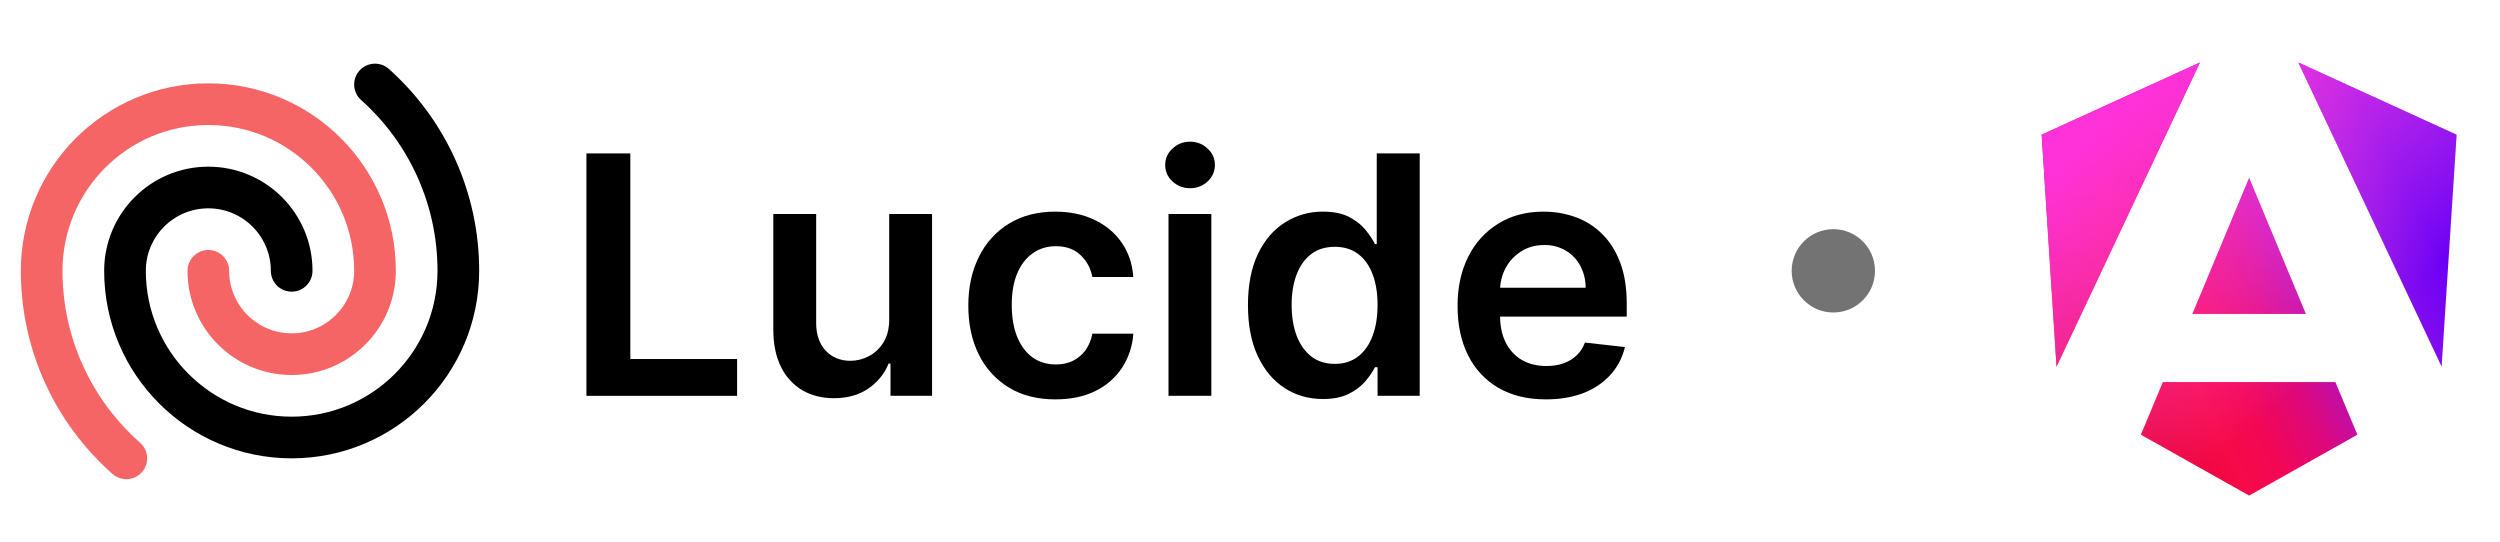
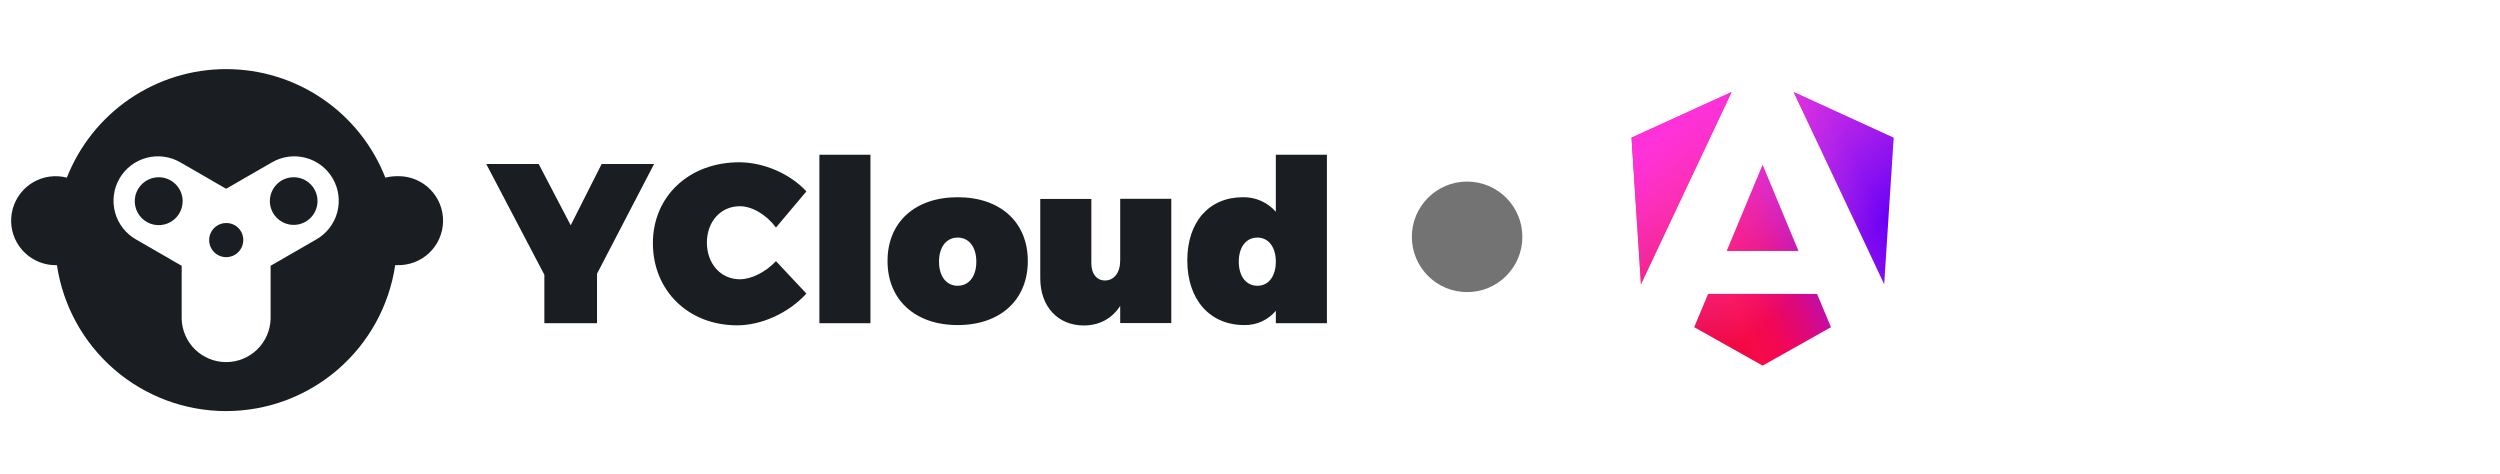
- <svg xmlns="http://www.w3.org/2000/svg" fill="none" viewBox="0 -2 120 26" class="package-ycloud-logo">
-   <path fill="currentColor" d="M74.202 17.17c-.875 0-1.63-.181-2.267-.545a3.694 3.694 0 0 1-1.46-1.557c-.341-.674-.512-1.468-.512-2.38 0-.898.17-1.686.512-2.364a3.867 3.867 0 0 1 1.443-1.591c.617-.383 1.342-.574 2.176-.574.538 0 1.045.087 1.523.261.48.17.905.436 1.272.796.371.36.663.818.875 1.375.212.553.319 1.212.319 1.977v.63h-7.154v-1.386h5.182a2.213 2.213 0 0 0-.256-1.05c-.166-.311-.4-.556-.699-.734a1.964 1.964 0 0 0-1.034-.267c-.42 0-.79.103-1.108.307-.318.2-.566.466-.744.796a2.289 2.289 0 0 0-.267 1.073v1.21c0 .508.093.944.278 1.307.186.36.445.637.779.83.333.19.723.284 1.17.284.3 0 .57-.041.813-.125.242-.087.452-.214.63-.38.178-.167.313-.374.404-.62l1.92.216c-.121.508-.352.95-.693 1.33a3.379 3.379 0 0 1-1.295.875c-.527.204-1.13.306-1.807.306Z" />
-   <path fill="currentColor" d="M63.498 17.153c-.685 0-1.299-.176-1.84-.528-.542-.352-.97-.864-1.285-1.534-.314-.67-.471-1.485-.471-2.443 0-.97.159-1.788.477-2.455.322-.67.756-1.176 1.301-1.517a3.344 3.344 0 0 1 1.824-.517c.512 0 .932.087 1.262.261.329.17.59.377.784.62.193.238.342.464.448.676h.086V5.364h2.062V17h-2.023v-1.375h-.125c-.106.212-.259.438-.46.676a2.53 2.53 0 0 1-.795.602c-.33.167-.745.25-1.245.25Zm.574-1.687c.436 0 .807-.117 1.114-.352.307-.239.54-.57.699-.995.159-.424.238-.918.238-1.483 0-.564-.08-1.055-.238-1.471-.156-.417-.387-.74-.693-.972-.303-.23-.676-.346-1.12-.346-.458 0-.84.119-1.147.358-.307.238-.538.568-.694.988-.155.42-.233.902-.233 1.443 0 .546.078 1.033.233 1.46.16.425.392.76.7 1.006.31.243.69.364 1.141.364Z" />
-   <path fill="currentColor" d="M56.088 17V8.273h2.057V17h-2.057Zm1.034-9.966a1.2 1.2 0 0 1-.84-.324 1.044 1.044 0 0 1-.353-.79c0-.31.117-.573.352-.79.235-.219.515-.329.841-.329.33 0 .61.11.841.33.235.216.352.479.352.79 0 .306-.117.57-.352.79a1.187 1.187 0 0 1-.84.323Z" />
-   <path fill="currentColor" d="M50.66 17.17c-.87 0-1.619-.19-2.244-.573a3.831 3.831 0 0 1-1.437-1.586c-.334-.678-.5-1.458-.5-2.34 0-.887.17-1.67.511-2.347a3.817 3.817 0 0 1 1.443-1.591c.625-.383 1.364-.574 2.216-.574.709 0 1.335.13 1.88.392.55.258.988.623 1.313 1.097.326.47.512 1.019.557 1.647h-1.966c-.08-.42-.269-.77-.568-1.05-.295-.285-.691-.427-1.187-.427-.42 0-.79.114-1.108.341-.319.223-.567.545-.745.966-.174.42-.261.924-.261 1.511 0 .595.087 1.106.261 1.534.175.425.419.752.733.983.319.228.692.341 1.12.341.303 0 .574-.056.812-.17.242-.118.445-.286.608-.506a1.94 1.94 0 0 0 .335-.801H54.4a3.427 3.427 0 0 1-.545 1.642 3.23 3.23 0 0 1-1.284 1.114c-.542.265-1.178.397-1.91.397Z" />
-   <path fill="currentColor" d="M42.682 13.33V8.272h2.057V17h-1.995v-1.551h-.09c-.198.489-.521.888-.972 1.199-.447.31-.998.466-1.654.466-.572 0-1.077-.127-1.517-.381a2.645 2.645 0 0 1-1.022-1.12c-.246-.492-.37-1.086-.37-1.784V8.273h2.057v5.238c0 .553.152.993.455 1.319.303.325.7.488 1.193.488.303 0 .596-.074.88-.221.285-.148.518-.368.7-.66.185-.295.278-.664.278-1.107Z" />
-   <path fill="currentColor" d="M28.148 17V5.364h2.108v9.869h5.125V17h-7.233Z" />
-   <path stroke="currentColor" stroke-linecap="round" stroke-linejoin="round" stroke-width="2" d="M14 11a4 4 0 0 0-8 0 8 8 0 0 0 16 0 11.97 11.97 0 0 0-4-8.944" />
-   <path stroke="#F56565" stroke-linecap="round" stroke-linejoin="round" stroke-width="2" d="M10 11a4 4 0 0 0 8 0 8 8 0 1 0-16 0c0 3.584 1.571 6.801 4.063 9" />
-   <circle cx="88" cy="11" r="2" fill="#737374" />
-   <path fill="url(#a)" d="m117.917 4.466-.719 11.135L110.322 1l7.595 3.466Zm-4.762 14.399-5.196 2.922-5.196-2.922 1.057-2.526h8.278l1.056 2.526h.001Zm-5.197-12.322 2.723 6.526h-5.445l2.723-6.526h-.001Zm-9.246 9.059L98 4.466 105.596 1l-6.884 14.602Z" />
-   <path fill="url(#b)" d="m117.917 4.466-.719 11.135L110.322 1l7.595 3.466Zm-4.762 14.399-5.196 2.922-5.196-2.922 1.057-2.526h8.278l1.056 2.526h.001Zm-5.197-12.322 2.723 6.526h-5.445l2.723-6.526h-.001Zm-9.246 9.059L98 4.466 105.596 1l-6.884 14.602Z" />
-   <defs>
-     <linearGradient id="a" x1="102.396" x2="118.171" y1="19.902" y2="12.299" gradientUnits="userSpaceOnUse">
-       <stop stop-color="#E40035" />
-       <stop offset=".24" stop-color="#F60A48" />
-       <stop offset=".35" stop-color="#F20755" />
-       <stop offset=".49" stop-color="#DC087D" />
-       <stop offset=".74" stop-color="#9717E7" />
-       <stop offset="1" stop-color="#6C00F5" />
-     </linearGradient>
-     <linearGradient id="b" x1="101.679" x2="111.892" y1="3.506" y2="15.322" gradientUnits="userSpaceOnUse">
-       <stop stop-color="#FF31D9" />
-       <stop offset="1" stop-color="#FF5BE1" stop-opacity="0" />
-     </linearGradient>
-   </defs>
+ <svg xmlns="http://www.w3.org/2000/svg" fill="none" viewBox="0 0 190 36" class="package-ycloud-logo">
+   <g transform="translate(0.5 4.5) scale(1)">
+     <path d="M29.677 8.89C29.377 8.891 29.078 8.929 28.786 9C27.833 6.567 26.167 4.478 24.008 3.007C21.848 1.535 19.295 0.75 16.681 0.752C14.069 0.753 11.518 1.541 9.36 3.012C7.202 4.483 5.537 6.57 4.581 9C3.718 8.775 2.801 8.899 2.029 9.347C1.258 9.795 0.695 10.53 0.462 11.391C0.23 12.252 0.348 13.17 0.789 13.945C1.231 14.72 1.962 15.289 2.821 15.528C3.102 15.608 3.393 15.649 3.686 15.649H3.827C4.284 18.732 5.833 21.548 8.192 23.585C10.552 25.621 13.565 26.742 16.681 26.743C19.798 26.742 22.811 25.622 25.171 23.585C27.53 21.549 29.079 18.732 29.536 15.649H29.677C30.125 15.664 30.572 15.59 30.991 15.431C31.411 15.272 31.795 15.031 32.12 14.722C32.446 14.413 32.706 14.043 32.887 13.632C33.068 13.222 33.165 12.779 33.173 12.331C33.181 11.882 33.1 11.436 32.934 11.019C32.768 10.602 32.52 10.223 32.206 9.903C31.892 9.582 31.517 9.328 31.104 9.154C30.69 8.98 30.246 8.89 29.797 8.89H29.677ZM23.556 13.687L21.303 14.985L20.629 15.377L20.066 15.699V19.722C20.044 20.604 19.679 21.443 19.047 22.059C18.416 22.675 17.569 23.02 16.686 23.02C15.804 23.02 14.957 22.675 14.325 22.059C13.694 21.443 13.328 20.604 13.307 19.722V15.699L12.743 15.377L12.07 14.985L9.817 13.687C9.04 13.239 8.474 12.501 8.242 11.635C8.01 10.769 8.131 9.847 8.579 9.071C9.028 8.294 9.766 7.728 10.632 7.496C11.497 7.264 12.42 7.385 13.196 7.833L15.449 9.131L16.123 9.523L16.686 9.845L17.25 9.523L17.924 9.131L20.177 7.833C20.953 7.385 21.875 7.264 22.741 7.496C23.607 7.728 24.345 8.294 24.793 9.071C25.241 9.847 25.363 10.769 25.131 11.635C24.899 12.501 24.332 13.239 23.556 13.687Z" fill="#1A1E22" />
+     <path d="M11.561 8.97C11.201 8.97 10.849 9.077 10.55 9.277C10.251 9.477 10.017 9.761 9.879 10.094C9.742 10.427 9.706 10.793 9.776 11.146C9.846 11.499 10.02 11.823 10.274 12.078C10.529 12.333 10.853 12.506 11.206 12.576C11.559 12.647 11.925 12.611 12.258 12.473C12.591 12.335 12.875 12.102 13.075 11.802C13.275 11.503 13.382 11.151 13.382 10.791C13.382 10.312 13.193 9.853 12.857 9.513C12.521 9.172 12.065 8.977 11.586 8.97H11.561Z" fill="#1A1E22" />
+     <path d="M16.692 12.45C16.435 12.45 16.184 12.526 15.971 12.669C15.757 12.811 15.591 13.014 15.493 13.251C15.395 13.488 15.369 13.749 15.419 14.001C15.469 14.252 15.593 14.483 15.774 14.665C15.956 14.846 16.187 14.97 16.438 15.02C16.69 15.07 16.951 15.044 17.188 14.946C17.425 14.848 17.628 14.682 17.77 14.468C17.913 14.255 17.989 14.004 17.989 13.748C17.991 13.579 17.959 13.411 17.896 13.255C17.834 13.098 17.74 12.955 17.622 12.835C17.504 12.714 17.363 12.618 17.208 12.552C17.052 12.486 16.886 12.451 16.717 12.45H16.692Z" fill="#1A1E22" />
+     <path d="M21.811 8.97C21.331 8.973 20.873 9.165 20.535 9.506C20.198 9.846 20.009 10.306 20.01 10.786C20.012 11.265 20.203 11.724 20.542 12.063C20.882 12.401 21.341 12.591 21.821 12.591C22.3 12.591 22.76 12.401 23.099 12.063C23.439 11.724 23.63 11.265 23.631 10.786C23.633 10.306 23.444 9.846 23.106 9.506C22.769 9.165 22.31 8.973 21.831 8.97H21.811Z" fill="#1A1E22" />
+     <path d="M45.226 7.964L42.874 12.621L40.44 7.964H36.455L40.871 16.383V20.064H44.874V16.302L49.21 7.964H45.226Z" fill="#1A1E22" />
+     <path d="M55.727 11.173C56.663 11.173 57.749 11.817 58.473 12.792L60.786 10.046C59.549 8.698 57.528 7.833 55.677 7.833C51.875 7.833 49.119 10.418 49.119 13.979C49.119 17.59 51.815 20.225 55.526 20.225C57.387 20.225 59.449 19.28 60.786 17.811L58.473 15.347C57.678 16.192 56.592 16.725 55.727 16.725C54.279 16.725 53.223 15.548 53.223 13.929C53.233 12.329 54.279 11.173 55.727 11.173Z" fill="#1A1E22" />
+     <path d="M65.655 7.26H61.773V20.064H65.655V7.26Z" fill="#1A1E22" />
+     <path d="M72.283 10.489C69.034 10.489 66.952 12.39 66.952 15.337C66.952 18.284 69.044 20.205 72.283 20.205C75.522 20.205 77.614 18.294 77.614 15.337C77.614 12.38 75.522 10.489 72.283 10.489ZM72.283 17.218C71.418 17.218 70.865 16.494 70.865 15.387C70.865 14.281 71.418 13.556 72.283 13.556C73.148 13.556 73.701 14.281 73.701 15.387C73.701 16.494 73.148 17.218 72.283 17.218Z" fill="#1A1E22" />
+     <path d="M84.635 15.297C84.635 16.212 84.182 16.816 83.478 16.816C82.854 16.816 82.442 16.313 82.442 15.518V10.62H78.56V16.645C78.56 18.817 79.917 20.235 81.859 20.235C83.066 20.235 84.021 19.702 84.635 18.747V20.054H88.517V10.61H84.635V15.297Z" fill="#1A1E22" />
+     <path d="M96.463 7.26V11.595C96.152 11.239 95.766 10.955 95.334 10.764C94.901 10.573 94.432 10.479 93.959 10.489C91.384 10.489 89.734 12.37 89.734 15.287C89.734 18.274 91.444 20.205 94.069 20.205C94.524 20.215 94.975 20.122 95.39 19.934C95.804 19.746 96.171 19.467 96.463 19.119V20.064H100.346V7.26H96.463ZM95.065 17.218C94.2 17.218 93.647 16.494 93.647 15.387C93.647 14.281 94.2 13.556 95.065 13.556C95.91 13.556 96.463 14.281 96.463 15.387C96.463 16.494 95.91 17.218 95.07 17.218H95.065Z" fill="#1A1E22" />
+   </g>
+   <circle cx="111.5" cy="18" r="4.2" fill="#737374" />
+   <g transform="translate(26 6)">
+     <path fill="url(#a)" d="m117.917 4.466-.719 11.135L110.322 1l7.595 3.466Zm-4.762 14.399-5.196 2.922-5.196-2.922 1.057-2.526h8.278l1.056 2.526h.001Zm-5.197-12.322 2.723 6.526h-5.445l2.723-6.526h-.001Zm-9.246 9.059L98 4.466 105.596 1l-6.884 14.602Z" />
+     <path fill="url(#b)" d="m117.917 4.466-.719 11.135L110.322 1l7.595 3.466Zm-4.762 14.399-5.196 2.922-5.196-2.922 1.057-2.526h8.278l1.056 2.526h.001Zm-5.197-12.322 2.723 6.526h-5.445l2.723-6.526h-.001Zm-9.246 9.059L98 4.466 105.596 1l-6.884 14.602Z" />
+     <defs>
+       <linearGradient id="a" x1="102.396" x2="118.171" y1="19.902" y2="12.299" gradientUnits="userSpaceOnUse">
+         <stop stop-color="#E40035" />
+         <stop offset=".24" stop-color="#F60A48" />
+         <stop offset=".35" stop-color="#F20755" />
+         <stop offset=".49" stop-color="#DC087D" />
+         <stop offset=".74" stop-color="#9717E7" />
+         <stop offset="1" stop-color="#6C00F5" />
+       </linearGradient>
+       <linearGradient id="b" x1="101.679" x2="111.892" y1="3.506" y2="15.322" gradientUnits="userSpaceOnUse">
+         <stop stop-color="#FF31D9" />
+         <stop offset="1" stop-color="#FF5BE1" stop-opacity="0" />
+       </linearGradient>
+     </defs>
+   </g>
</svg>
